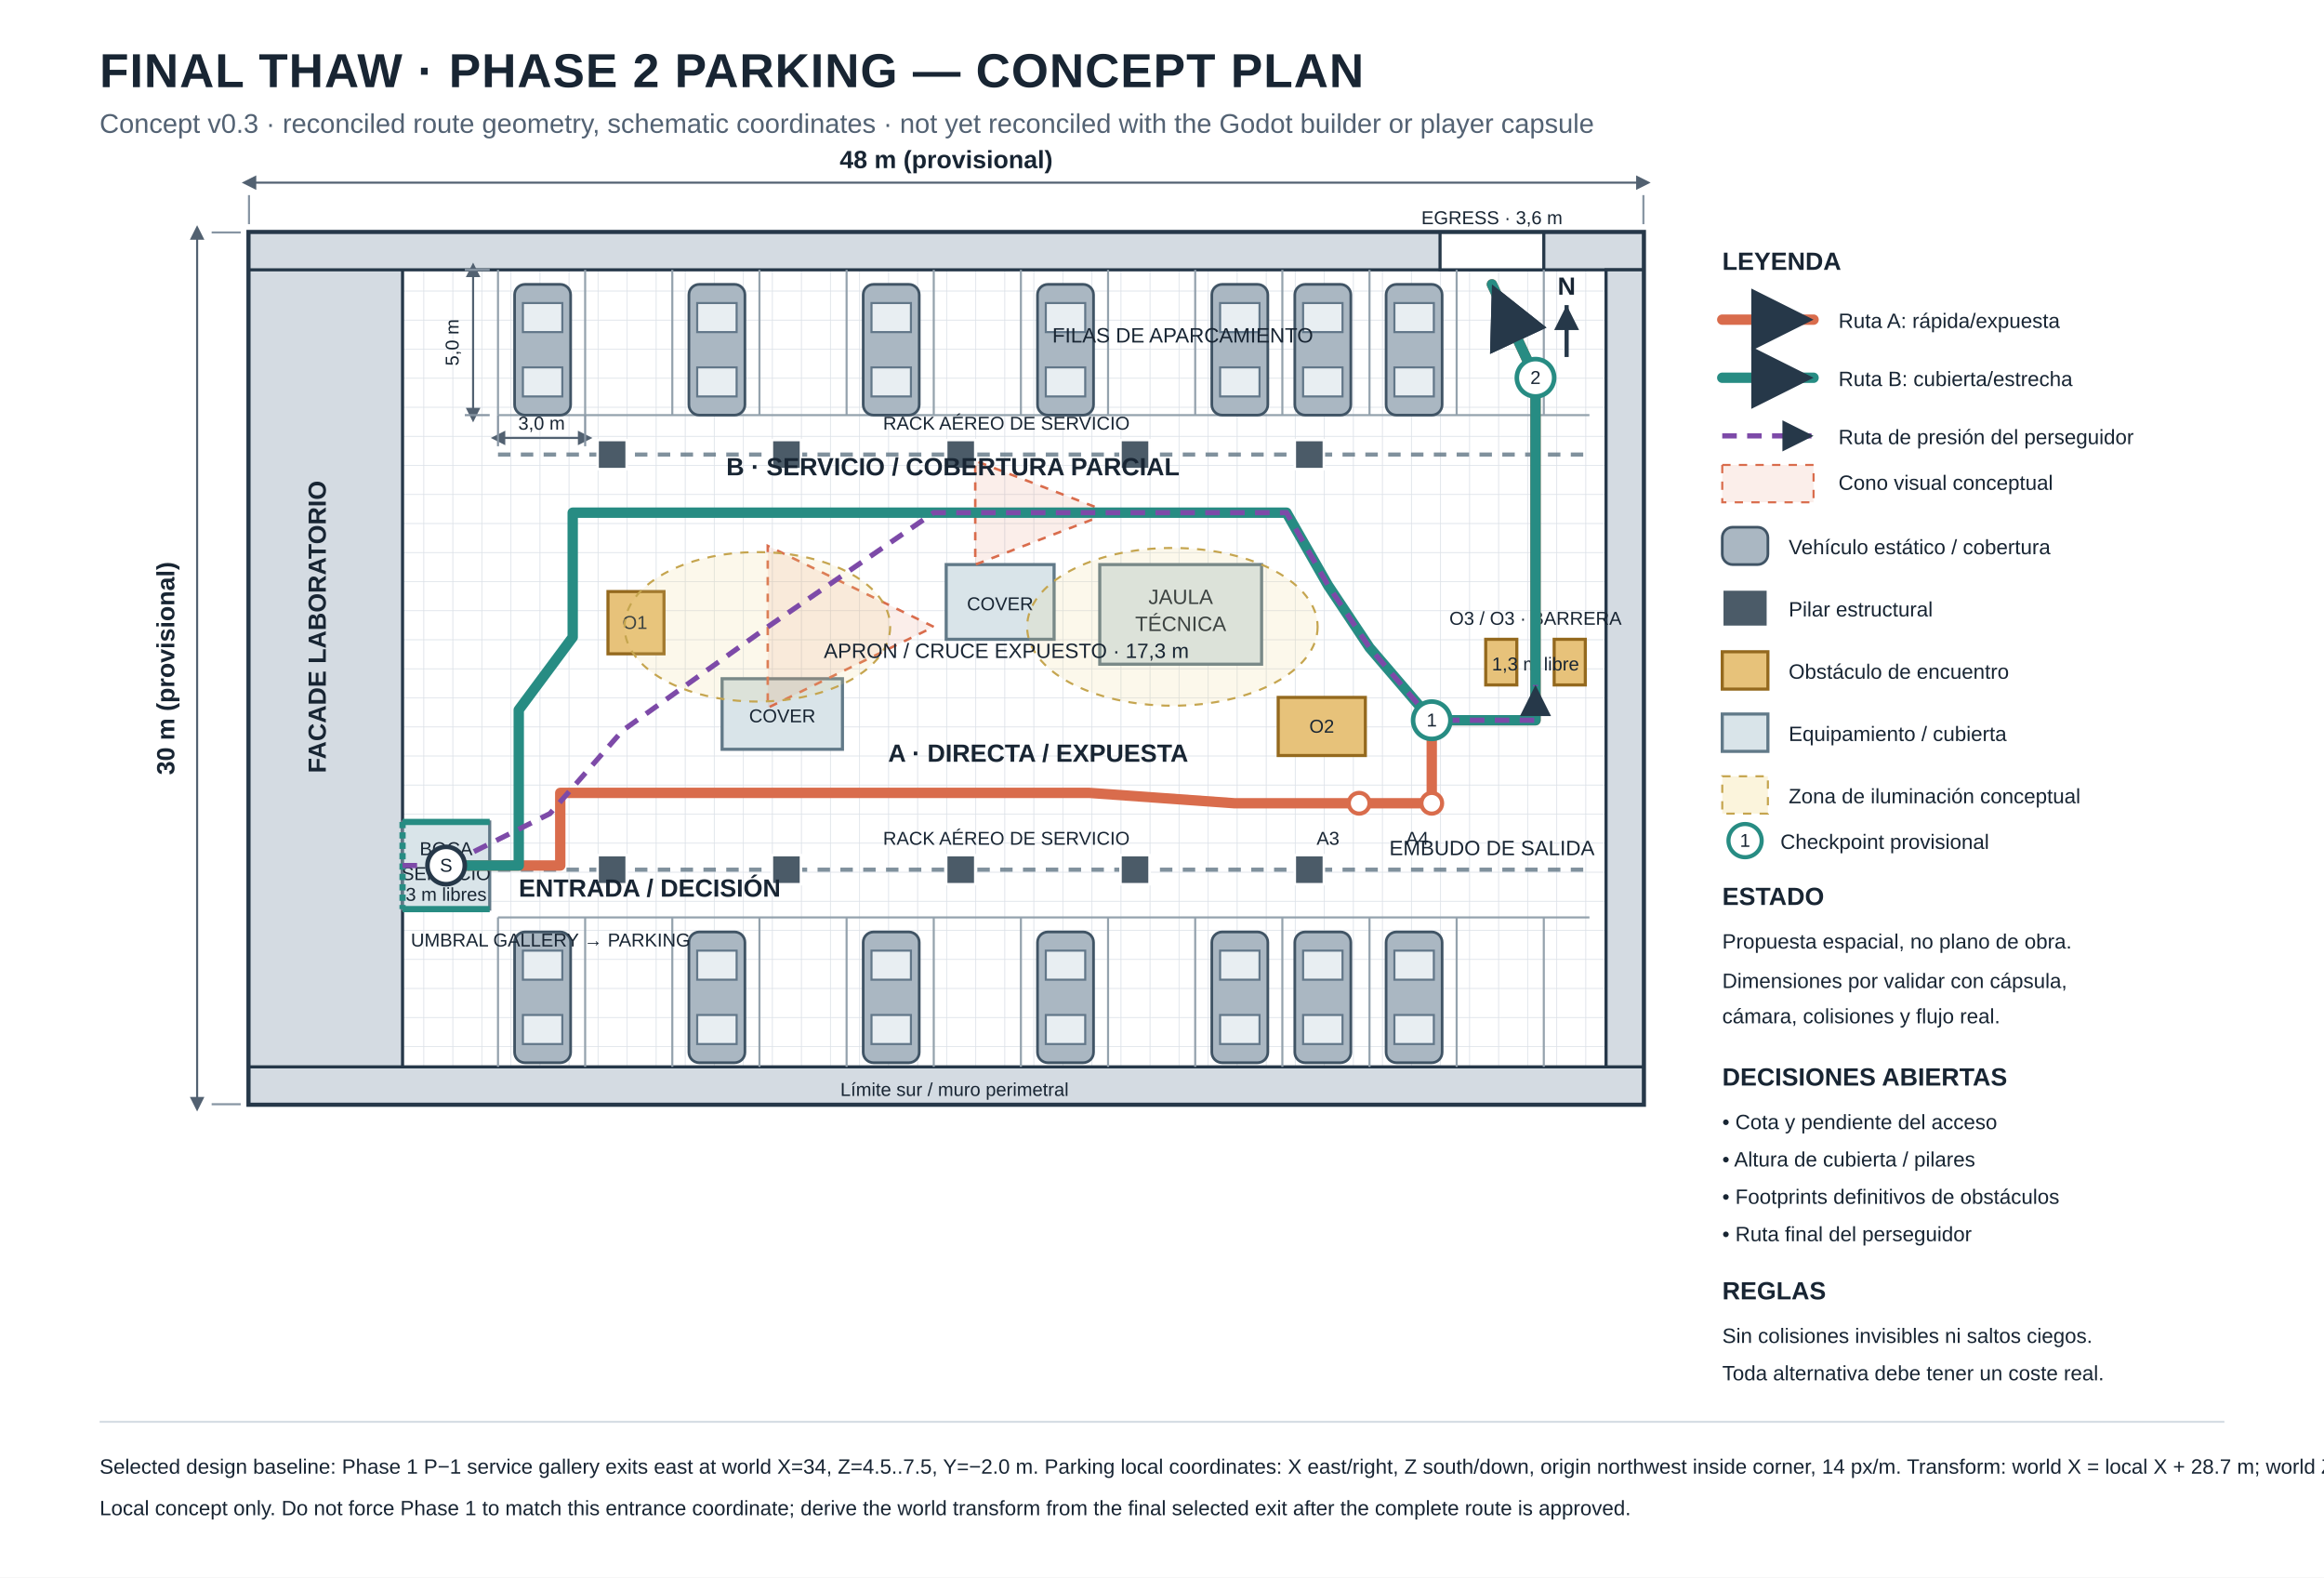
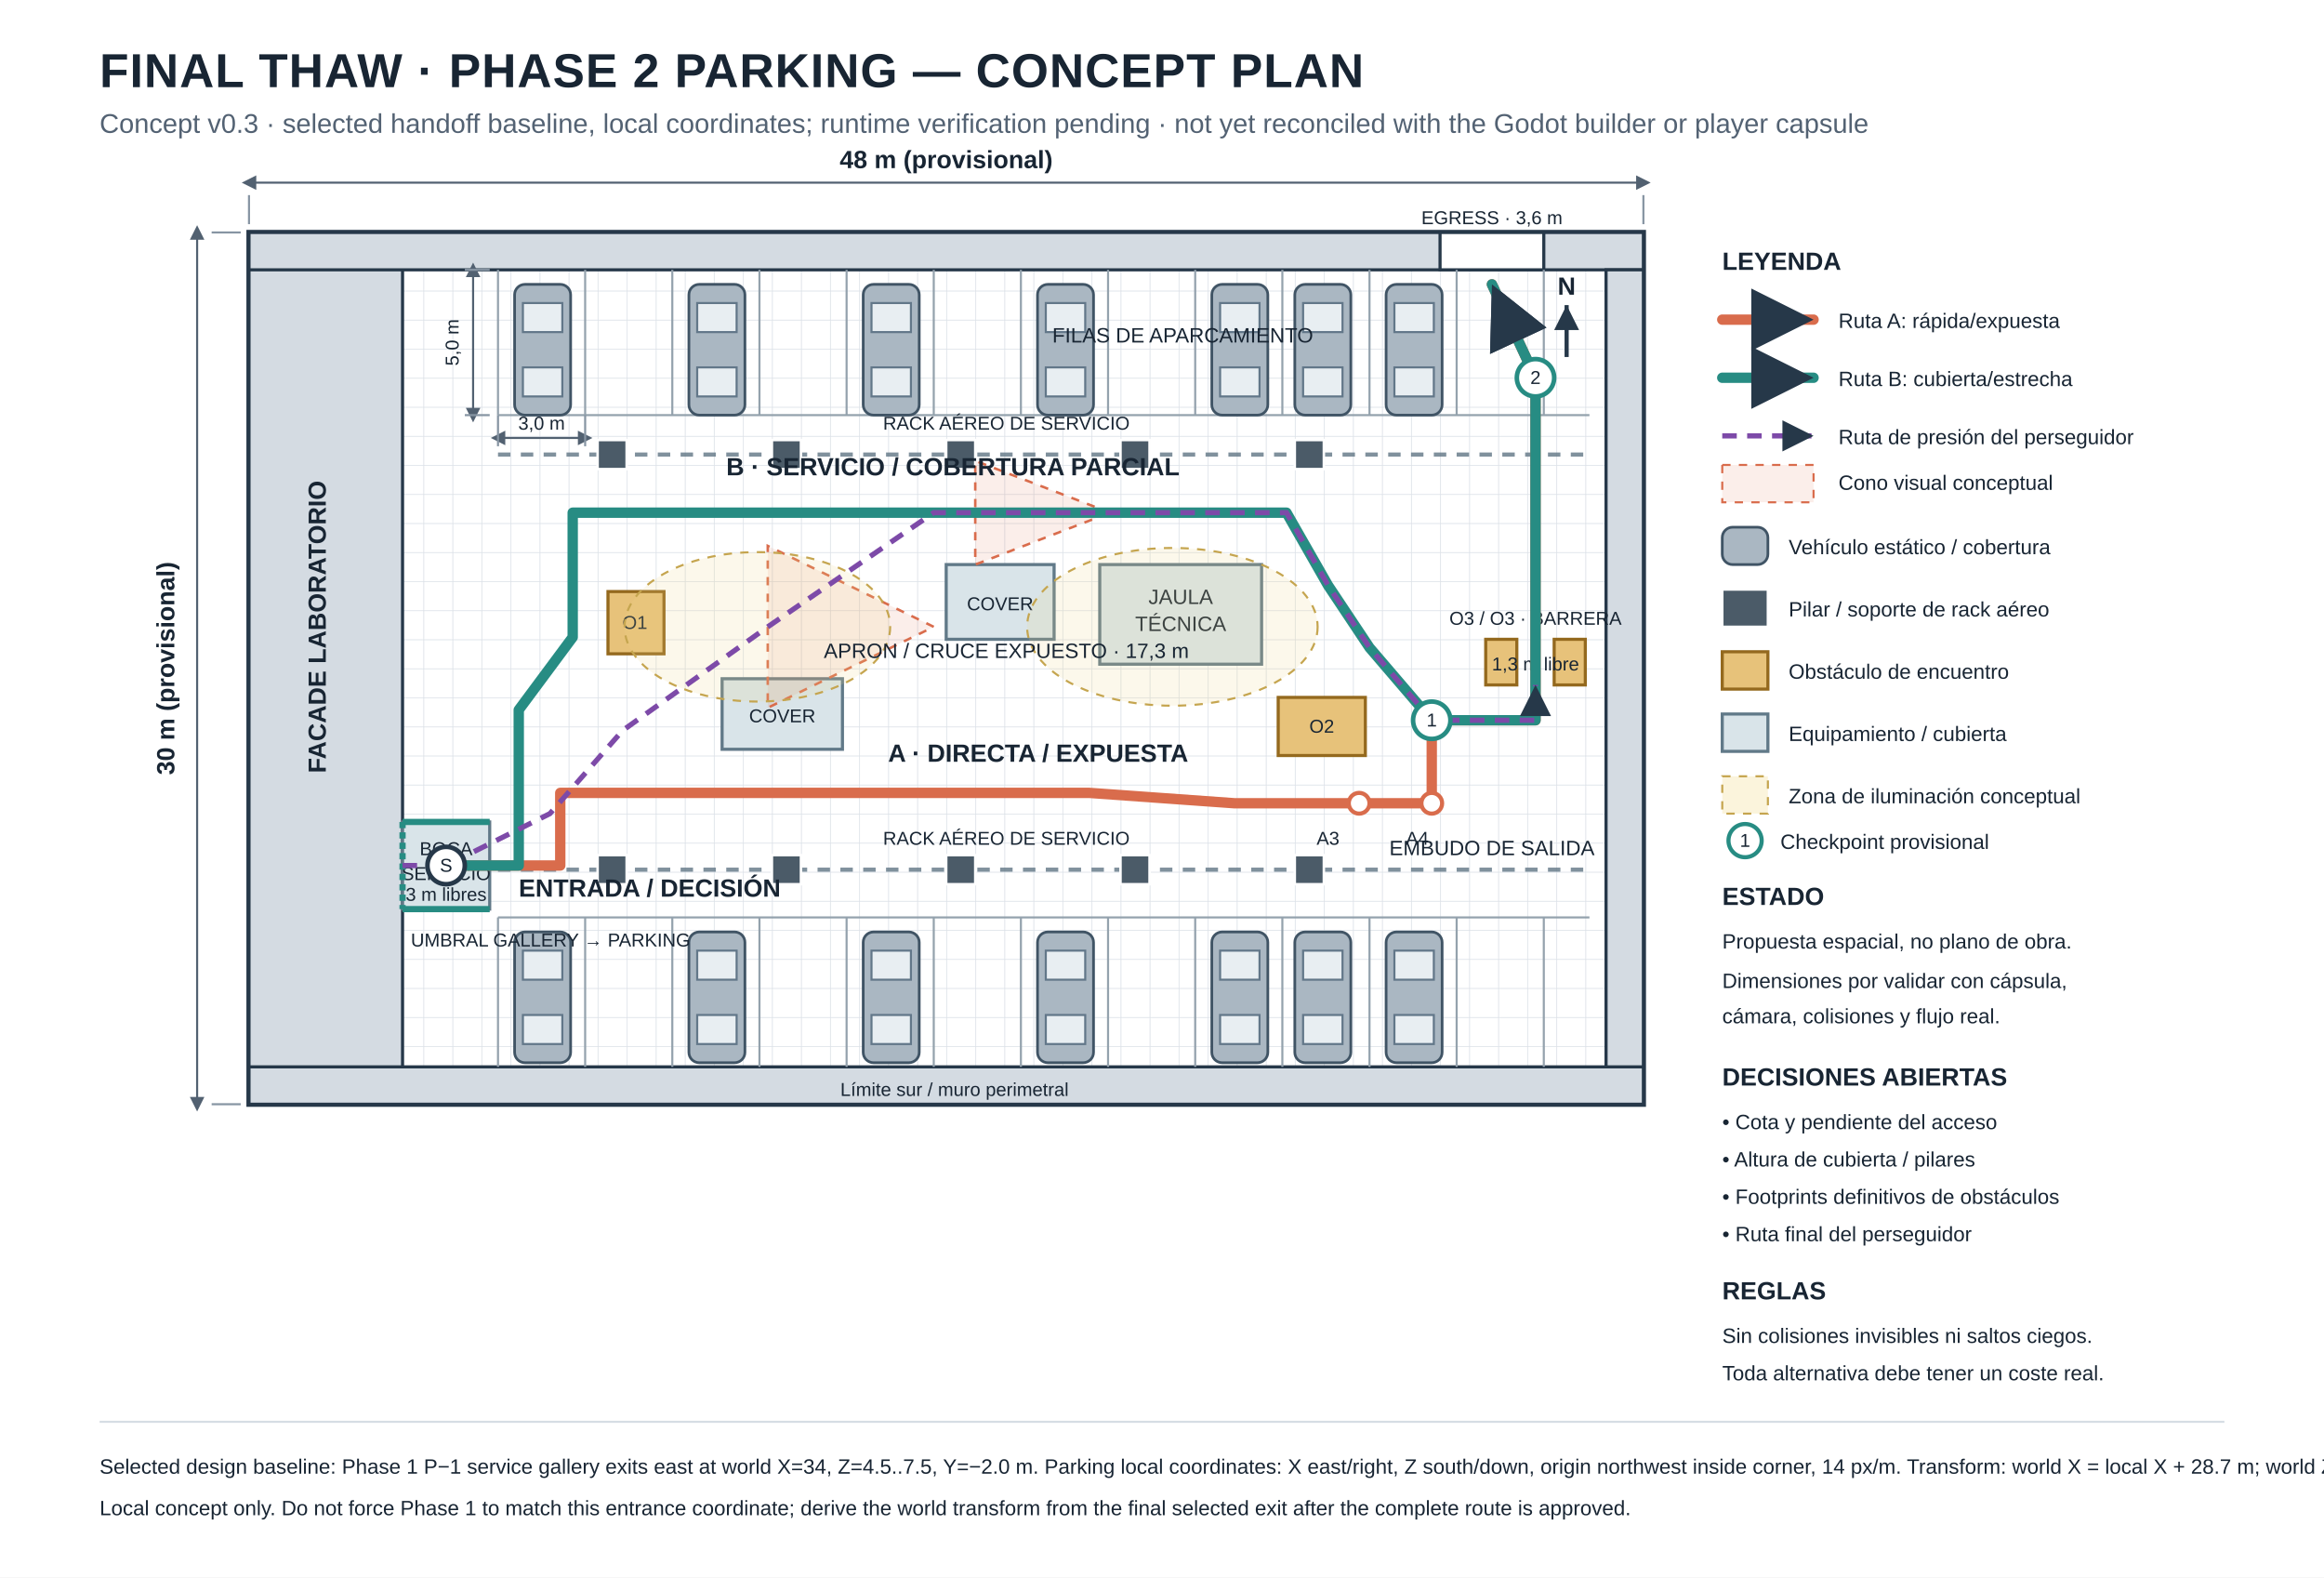
<svg xmlns="http://www.w3.org/2000/svg" width="1120" height="760" viewBox="0 0 1120 760">
  <defs>
    <pattern id="grid" width="14" height="14" patternUnits="userSpaceOnUse">
      <path d="M14 0H0V14" fill="none" stroke="#dce2e8" stroke-width="0.7" />
    </pattern>
    <marker id="arrow" markerWidth="8" markerHeight="8" refX="6" refY="3" orient="auto">
      <path d="M0,0 L6,3 L0,6 Z" fill="#263849" />
    </marker>
    <marker id="dim" markerWidth="7" markerHeight="7" refX="3.5" refY="3.5" orient="auto-start-reverse">
      <path d="M0,0 L7,3.5 L0,7 Z" fill="#526171" />
    </marker>
    <style>
      text{font-family:Arial,Helvetica,sans-serif;fill:#182533}
      .title{font-size:23px;font-weight:700;letter-spacing:.5px}
      .subtitle{font-size:13px;fill:#536273}
      .label{font-size:12px;font-weight:600}
      .small{font-size:10px}
      .tiny{font-size:9px}
      .boundary{fill:#f5f6f7;stroke:#263849;stroke-width:3}
      .wall{fill:#d4dbe2;stroke:#263849;stroke-width:1.5}
      .service{fill:#d9e4e9;stroke:#617988;stroke-width:1.5}
      .car{fill:#aab7c2;stroke:#405465;stroke-width:1.3;rx:5}
      .carGlass{fill:#e8eef2;stroke:#627789;stroke-width:1}
      .column{fill:#4b5b68;stroke:#fff;stroke-width:1.2}
      .obstacle{fill:#e7c27a;stroke:#94691e;stroke-width:1.5}
      .routeA{fill:none;stroke:#d96c4c;stroke-width:5;stroke-linecap:round;stroke-linejoin:round;marker-end:url(#arrow)}
      .routeB{fill:none;stroke:#278c83;stroke-width:5;stroke-linecap:round;stroke-linejoin:round;marker-end:url(#arrow)}
      .threat{fill:none;stroke:#7d4aa8;stroke-width:2.5;stroke-dasharray:7 5;marker-end:url(#arrow)}
      .dimline{stroke:#526171;stroke-width:1;marker-start:url(#dim);marker-end:url(#dim)}
      .thin{stroke:#8795a3;stroke-width:1;fill:none}
    </style>
  </defs>
  <rect width="1120" height="760" fill="#ffffff" />
  <text x="48" y="42" class="title">FINAL THAW · PHASE 2 PARKING — CONCEPT PLAN</text>
-   <text x="48" y="64" class="subtitle">Concept v0.3 · reconciled route geometry, schematic coordinates · not yet reconciled with the Godot builder or player capsule</text>
+   <text x="48" y="64" class="subtitle">Concept v0.3 · selected handoff baseline, local coordinates; runtime verification pending · not yet reconciled with the Godot builder or player capsule</text>
  <g transform="translate(120 112)">
    <rect x="0" y="0" width="672" height="420" fill="url(#grid)" stroke="#263849" stroke-width="2.5" />
    <line x1="0" y1="-24" x2="672" y2="-24" class="dimline" />
    <line x1="0" y1="-18" x2="0" y2="-4" class="thin" />
    <line x1="672" y1="-18" x2="672" y2="-4" class="thin" />
    <text x="336" y="-31" class="label" text-anchor="middle">48 m (provisional)</text>
    <line x1="-25" y1="0" x2="-25" y2="420" class="dimline" />
    <line x1="-18" y1="0" x2="-4" y2="0" class="thin" />
    <line x1="-18" y1="420" x2="-4" y2="420" class="thin" />
    <text x="-36" y="210" class="label" text-anchor="middle" transform="rotate(-90 -36 210)">30 m (provisional)</text>
    <rect x="0" y="0" width="74" height="420" class="wall" />
    <text x="37" y="190" class="label" text-anchor="middle" transform="rotate(-90 37 190)">FACADE LABORATORIO</text>
    <rect x="74" y="284" width="42" height="42" class="service" />
    <text x="95" y="300" class="tiny" text-anchor="middle">BOCA</text>
    <text x="95" y="312" class="tiny" text-anchor="middle">SERVICIO</text>
    <path d="M74 284 H116 M74 326 H116" stroke="#278c83" stroke-width="3" />
    <path d="M74 284 V326" stroke="#278c83" stroke-width="3" stroke-dasharray="3 2" />
    <text x="95" y="322" class="tiny" text-anchor="middle">3 m libres</text>
    <rect x="0" y="0" width="672" height="18" class="wall" />
    <rect x="574" y="0" width="50" height="18" fill="#ffffff" stroke="#263849" stroke-width="1.5" />
    <text x="599" y="-4" class="tiny" text-anchor="middle">EGRESS · 3,6 m</text>
    <rect x="654" y="18" width="18" height="402" class="wall" />
    <rect x="0" y="402" width="672" height="18" class="wall" />
    <g stroke="#94a2ad" stroke-width="1" fill="none">
      <path d="M120 18V88 M162 18V88 M204 18V88 M246 18V88 M288 18V88 M330 18V88 M372 18V88 M414 18V88 M456 18V88 M498 18V88 M540 18V88 M582 18V88 M624 18V88" />
      <path d="M120 88H646" />
      <path d="M120 330V402 M162 330V402 M204 330V402 M246 330V402 M288 330V402 M330 330V402 M372 330V402 M414 330V402 M456 330V402 M498 330V402 M540 330V402 M582 330V402 M624 330V402" />
      <path d="M120 330H646" />
    </g>
    <line x1="120" y1="99" x2="162" y2="99" class="dimline" />
    <line x1="120" y1="88" x2="120" y2="103" class="thin" />
    <line x1="162" y1="88" x2="162" y2="103" class="thin" />
    <text x="141" y="95" class="tiny" text-anchor="middle">3,0 m</text>
    <line x1="108" y1="18" x2="108" y2="88" class="dimline" />
    <line x1="104" y1="18" x2="116" y2="18" class="thin" />
    <line x1="104" y1="88" x2="116" y2="88" class="thin" />
    <text x="101" y="53" class="tiny" text-anchor="middle" transform="rotate(-90 101 53)">5,0 m</text>
    <path d="M120 107 H646 M120 307 H646" fill="none" stroke="#607585" stroke-width="2" stroke-dasharray="6 5" opacity="0.8" />
    <text x="365" y="95" class="tiny" text-anchor="middle">RACK AÉREO DE SERVICIO</text>
    <text x="365" y="295" class="tiny" text-anchor="middle">RACK AÉREO DE SERVICIO</text>
    <g>
      <g transform="translate(128 25)">
        <rect class="car" width="27" height="63" />
        <rect class="carGlass" x="4" y="9" width="19" height="14" />
        <rect class="carGlass" x="4" y="40" width="19" height="14" />
      </g>
      <g transform="translate(212 25)">
        <rect class="car" width="27" height="63" />
        <rect class="carGlass" x="4" y="9" width="19" height="14" />
        <rect class="carGlass" x="4" y="40" width="19" height="14" />
      </g>
      <g transform="translate(296 25)">
        <rect class="car" width="27" height="63" />
        <rect class="carGlass" x="4" y="9" width="19" height="14" />
        <rect class="carGlass" x="4" y="40" width="19" height="14" />
      </g>
      <g transform="translate(380 25)">
        <rect class="car" width="27" height="63" />
        <rect class="carGlass" x="4" y="9" width="19" height="14" />
        <rect class="carGlass" x="4" y="40" width="19" height="14" />
      </g>
      <g transform="translate(464 25)">
        <rect class="car" width="27" height="63" />
        <rect class="carGlass" x="4" y="9" width="19" height="14" />
        <rect class="carGlass" x="4" y="40" width="19" height="14" />
      </g>
      <g transform="translate(504 25)">
        <rect class="car" width="27" height="63" />
        <rect class="carGlass" x="4" y="9" width="19" height="14" />
        <rect class="carGlass" x="4" y="40" width="19" height="14" />
      </g>
      <g transform="translate(548 25)">
        <rect class="car" width="27" height="63" />
        <rect class="carGlass" x="4" y="9" width="19" height="14" />
        <rect class="carGlass" x="4" y="40" width="19" height="14" />
      </g>
      <g transform="translate(128 337)">
        <rect class="car" width="27" height="63" />
        <rect class="carGlass" x="4" y="9" width="19" height="14" />
        <rect class="carGlass" x="4" y="40" width="19" height="14" />
      </g>
      <g transform="translate(212 337)">
        <rect class="car" width="27" height="63" />
        <rect class="carGlass" x="4" y="9" width="19" height="14" />
        <rect class="carGlass" x="4" y="40" width="19" height="14" />
      </g>
      <g transform="translate(296 337)">
        <rect class="car" width="27" height="63" />
        <rect class="carGlass" x="4" y="9" width="19" height="14" />
        <rect class="carGlass" x="4" y="40" width="19" height="14" />
      </g>
      <g transform="translate(380 337)">
        <rect class="car" width="27" height="63" />
        <rect class="carGlass" x="4" y="9" width="19" height="14" />
        <rect class="carGlass" x="4" y="40" width="19" height="14" />
      </g>
      <g transform="translate(464 337)">
        <rect class="car" width="27" height="63" />
        <rect class="carGlass" x="4" y="9" width="19" height="14" />
        <rect class="carGlass" x="4" y="40" width="19" height="14" />
      </g>
      <g transform="translate(504 337)">
        <rect class="car" width="27" height="63" />
        <rect class="carGlass" x="4" y="9" width="19" height="14" />
        <rect class="carGlass" x="4" y="40" width="19" height="14" />
      </g>
      <g transform="translate(548 337)">
        <rect class="car" width="27" height="63" />
        <rect class="carGlass" x="4" y="9" width="19" height="14" />
        <rect class="carGlass" x="4" y="40" width="19" height="14" />
      </g>
    </g>
    <g>
      <rect x="168" y="100" width="14" height="14" class="column" />
      <rect x="252" y="100" width="14" height="14" class="column" />
      <rect x="336" y="100" width="14" height="14" class="column" />
      <rect x="420" y="100" width="14" height="14" class="column" />
      <rect x="504" y="100" width="14" height="14" class="column" />
      <rect x="168" y="300" width="14" height="14" class="column" />
      <rect x="252" y="300" width="14" height="14" class="column" />
      <rect x="336" y="300" width="14" height="14" class="column" />
      <rect x="420" y="300" width="14" height="14" class="column" />
      <rect x="504" y="300" width="14" height="14" class="column" />
    </g>
    <rect x="410" y="160" width="78" height="48" class="service" />
    <text x="449" y="179" class="small" text-anchor="middle">JAULA</text>
    <text x="449" y="192" class="small" text-anchor="middle">TÉCNICA</text>
    <rect x="596" y="196" width="15" height="22" class="obstacle" />
    <rect x="629" y="196" width="15" height="22" class="obstacle" />
    <text x="620" y="189" class="tiny" text-anchor="middle">O3 / O3 · BARRERA</text>
    <text x="620" y="211" class="tiny" text-anchor="middle">1,3 m libre</text>
    <rect x="496" y="224" width="42" height="28" class="obstacle" />
    <text x="517" y="241" class="tiny" text-anchor="middle">O2</text>
    <rect x="228" y="215" width="58" height="34" class="service" />
    <text x="257" y="236" class="tiny" text-anchor="middle">COVER</text>
    <rect x="336" y="160" width="52" height="36" class="service" />
    <text x="362" y="182" class="tiny" text-anchor="middle">COVER</text>
    <rect x="173" y="173" width="27" height="30" class="obstacle" />
    <text x="186" y="191" class="tiny" text-anchor="middle">O1</text>
    <path d="M330 190 L250 151 L250 229 Z" fill="#d96c4c" fill-opacity=".12" stroke="#d96c4c" stroke-width="1.2" stroke-dasharray="4 4" />
    <path d="M415 135 L350 110 L350 160 Z" fill="#d96c4c" fill-opacity=".12" stroke="#d96c4c" stroke-width="1.2" stroke-dasharray="4 4" />
    <ellipse cx="245" cy="190" rx="64" ry="36" fill="#f0d88b" fill-opacity=".17" stroke="#c5a54f" stroke-width="1" stroke-dasharray="4 4" />
    <ellipse cx="445" cy="190" rx="70" ry="38" fill="#f0d88b" fill-opacity=".17" stroke="#c5a54f" stroke-width="1" stroke-dasharray="4 4" />
    <path d="M95 305 L130 305 L150 305 L150 270 L200 270 L270 270 L320 270 L405 270 L475 275 L535 275 L570 275 L570 235 L620 235 L620 218 L620 70 L599 25" class="routeA" />
    <path d="M95 305 L130 305 L130 230 L156 195 L156 135 L220 135 L290 135 L362 135 L415 135 L500 135 L520 170 L540 200 L570 235 L620 235 L620 218 L620 70 L599 25" class="routeB" />
    <path d="M74 305 L95 305 L145 280 L180 240 L250 190 L330 135 L415 135 L500 135 L520 170 L540 200 L570 235 L620 235 L620 218" class="threat" />
    <circle cx="535" cy="275" r="5" fill="#ffffff" stroke="#d96c4c" stroke-width="2" />
    <text x="520" y="295" class="tiny" text-anchor="middle">A3</text>
    <circle cx="570" cy="275" r="5" fill="#ffffff" stroke="#d96c4c" stroke-width="2" />
    <text x="563" y="295" class="tiny" text-anchor="middle">A4</text>
    <circle cx="95" cy="305" r="9" fill="#ffffff" stroke="#263849" stroke-width="2.2" />
    <text x="95" y="308" class="tiny" text-anchor="middle">S</text>
    <circle cx="570" cy="235" r="9" fill="#ffffff" stroke="#278c83" stroke-width="2.2" />
    <text x="570" y="238" class="tiny" text-anchor="middle">1</text>
    <circle cx="620" cy="70" r="9" fill="#ffffff" stroke="#278c83" stroke-width="2.2" />
    <text x="620" y="73" class="tiny" text-anchor="middle">2</text>
    <text x="78" y="344" class="tiny">UMBRAL GALLERY → PARKING</text>
    <text x="130" y="320" class="label">ENTRADA / DECISIÓN</text>
    <text x="308" y="255" class="label" fill="#b94e30">A · DIRECTA / EXPUESTA</text>
    <text x="230" y="117" class="label" fill="#1b746d">B · SERVICIO / COBERTURA PARCIAL</text>
    <text x="365" y="205" class="small" text-anchor="middle">APRON / CRUCE EXPUESTO · 17,3 m</text>
    <text x="599" y="300" class="small" text-anchor="middle">EMBUDO DE SALIDA</text>
    <text x="450" y="53" class="small" text-anchor="middle">FILAS DE APARCAMIENTO</text>
    <text x="340" y="416" class="tiny" text-anchor="middle">Límite sur / muro perimetral</text>
    <path d="M635 60 L635 35" stroke="#263849" stroke-width="2" marker-end="url(#arrow)" />
    <text x="635" y="30" class="label" text-anchor="middle">N</text>
  </g>
  <g transform="translate(830 130)">
    <text x="0" y="0" class="label">LEYENDA</text>
    <line x1="0" y1="24" x2="44" y2="24" class="routeA" />
    <text x="56" y="28" class="small">Ruta A: rápida/expuesta</text>
    <line x1="0" y1="52" x2="44" y2="52" class="routeB" />
    <text x="56" y="56" class="small">Ruta B: cubierta/estrecha</text>
    <line x1="0" y1="80" x2="44" y2="80" class="threat" />
    <text x="56" y="84" class="small">Ruta de presión del perseguidor</text>
    <rect x="0" y="94" width="44" height="18" fill="#d96c4c" fill-opacity=".12" stroke="#d96c4c" stroke-dasharray="4 4" />
    <text x="56" y="106" class="small">Cono visual conceptual</text>
    <rect x="0" y="124" width="22" height="18" class="car" />
    <text x="32" y="137" class="small">Vehículo estático / cobertura</text>
    <rect x="0" y="154" width="22" height="18" class="column" />
-     <text x="32" y="167" class="small">Pilar estructural</text>
+     <text x="32" y="167" class="small">Pilar / soporte de rack aéreo</text>
    <rect x="0" y="184" width="22" height="18" class="obstacle" />
    <text x="32" y="197" class="small">Obstáculo de encuentro</text>
    <rect x="0" y="214" width="22" height="18" class="service" />
    <text x="32" y="227" class="small">Equipamiento / cubierta</text>
    <rect x="0" y="244" width="22" height="18" fill="#f0d88b" fill-opacity=".3" stroke="#c5a54f" stroke-dasharray="4 4" />
    <text x="32" y="257" class="small">Zona de iluminación conceptual</text>
    <circle cx="11" cy="275" r="8" fill="#fff" stroke="#278c83" stroke-width="2" />
    <text x="11" y="278" class="tiny" text-anchor="middle">1</text>
    <text x="28" y="279" class="small">Checkpoint provisional</text>
    <text x="0" y="306" class="label">ESTADO</text>
    <text x="0" y="327" class="small">Propuesta espacial, no plano de obra.</text>
    <text x="0" y="346" class="small">Dimensiones por validar con cápsula,</text>
    <text x="0" y="363" class="small">cámara, colisiones y flujo real.</text>
    <text x="0" y="393" class="label">DECISIONES ABIERTAS</text>
    <text x="0" y="414" class="small">• Cota y pendiente del acceso</text>
    <text x="0" y="432" class="small">• Altura de cubierta / pilares</text>
    <text x="0" y="450" class="small">• Footprints definitivos de obstáculos</text>
    <text x="0" y="468" class="small">• Ruta final del perseguidor</text>
    <text x="0" y="496" class="label">REGLAS</text>
    <text x="0" y="517" class="small">Sin colisiones invisibles ni saltos ciegos.</text>
    <text x="0" y="535" class="small">Toda alternativa debe tener un coste real.</text>
  </g>
  <line x1="48" y1="685" x2="1072" y2="685" stroke="#d6dde4" />
  <text x="48" y="710" class="small">Selected design baseline: Phase 1 P−1 service gallery exits east at world X=34, Z=4.5..7.5, Y=−2.0 m. Parking local coordinates: X east/right, Z south/down, origin northwest inside corner, 14 px/m. Transform: world X = local X + 28.7 m; world Z = local Z − 15.8 m. The 3.0 m threshold plane (local X≈5.3, Z≈21.8) maps to world (34, 6); safe spawn (local X≈6.8, Z≈21.8) maps to (35.5, 6); far egress (local X≈42.8, Z≈1.8) maps to (71.5, −14). Pavement datum Y=−2.0 m. Verify against scene geometry before implementation.</text>
  <text x="48" y="730" class="small">Local concept only. Do not force Phase 1 to match this entrance coordinate; derive the world transform from the final selected exit after the complete route is approved.</text>
</svg>
